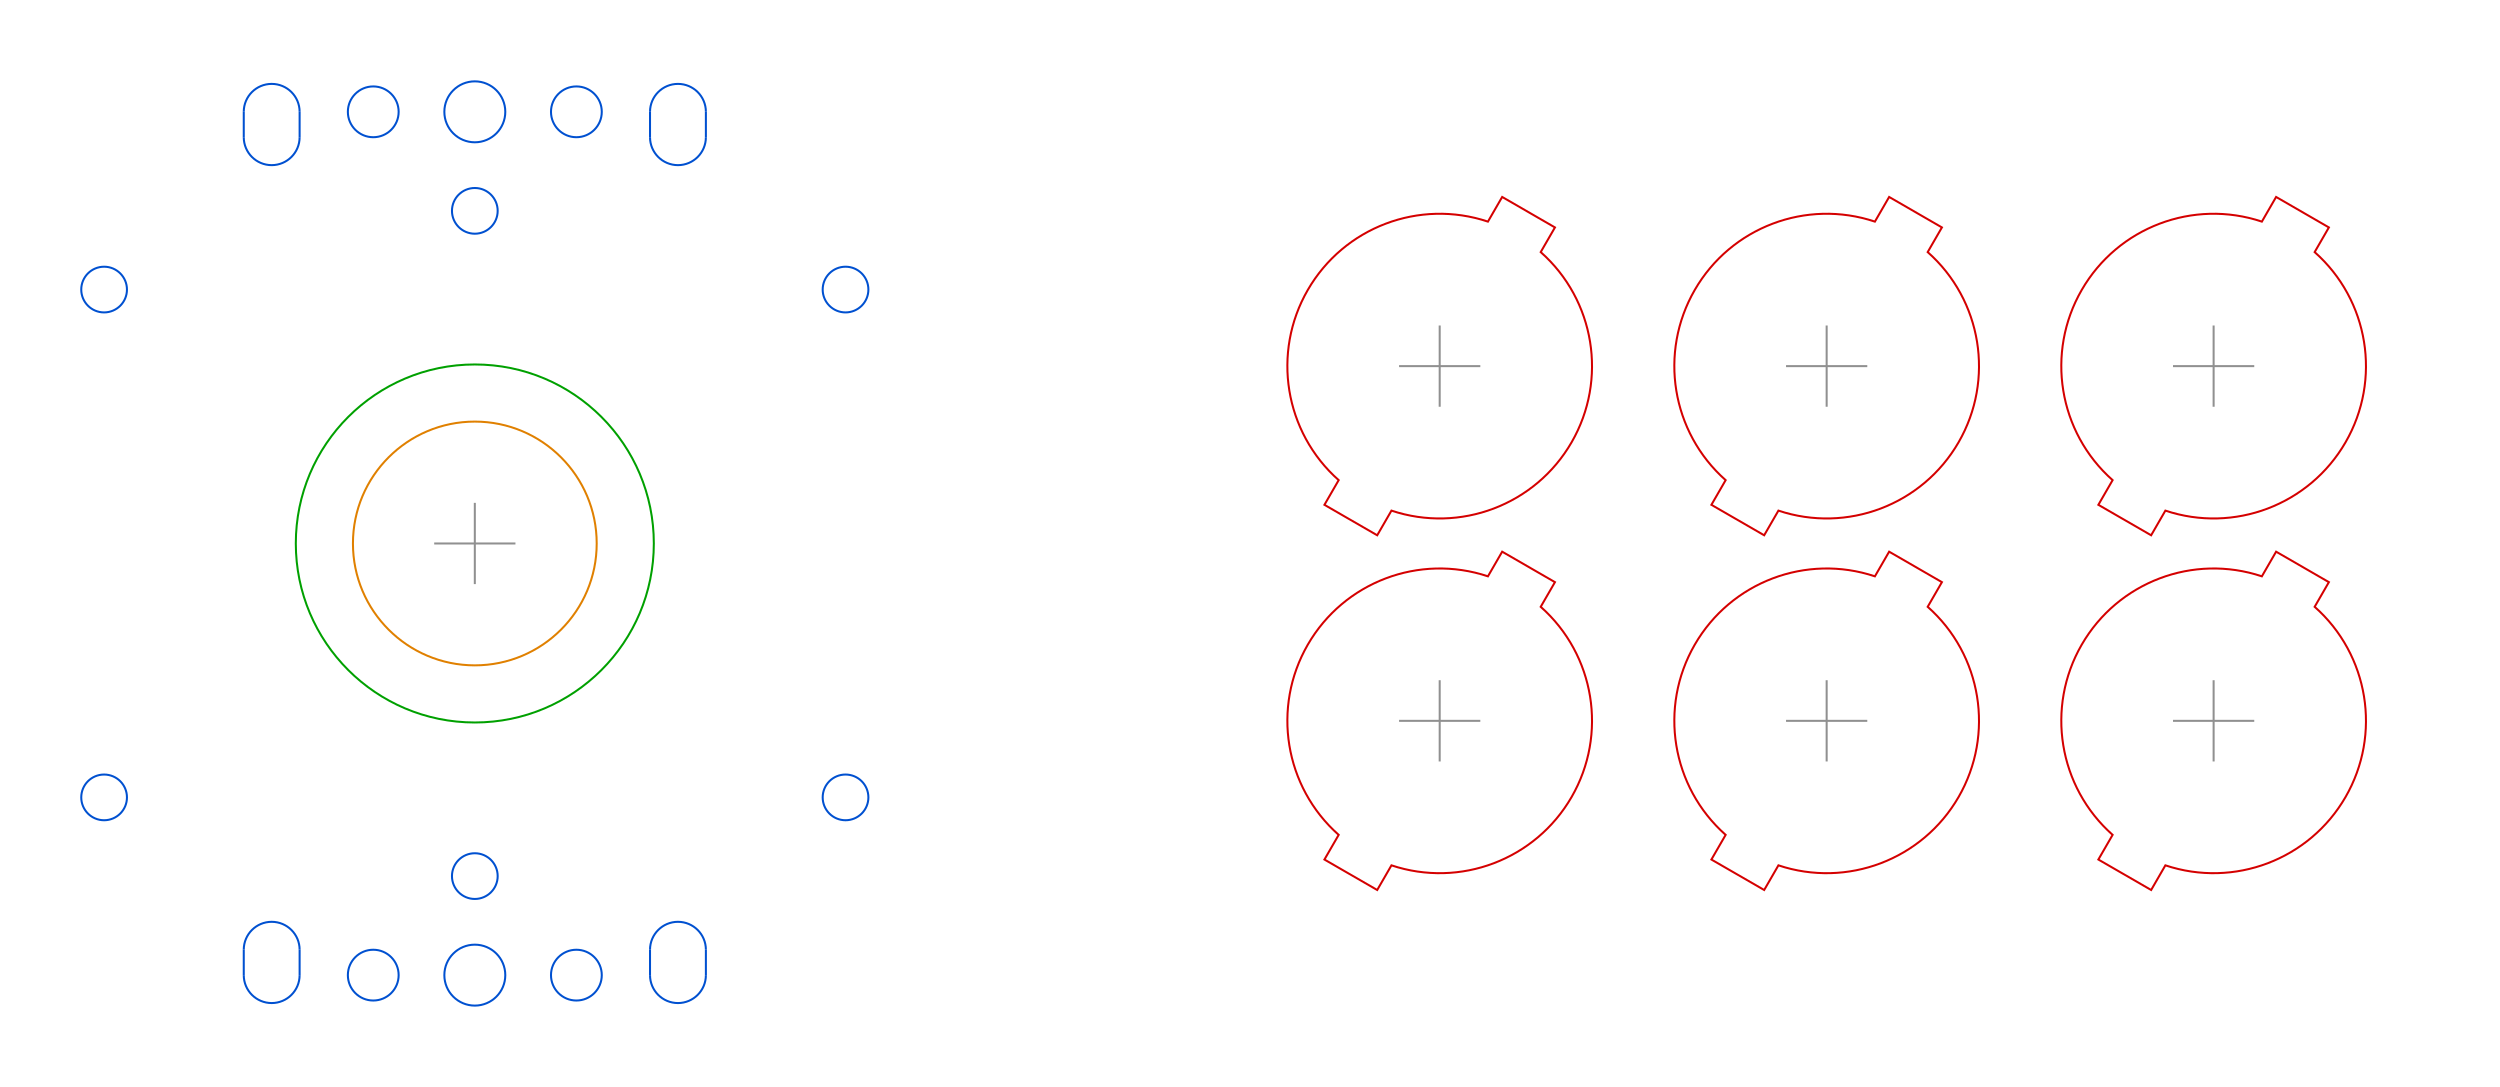
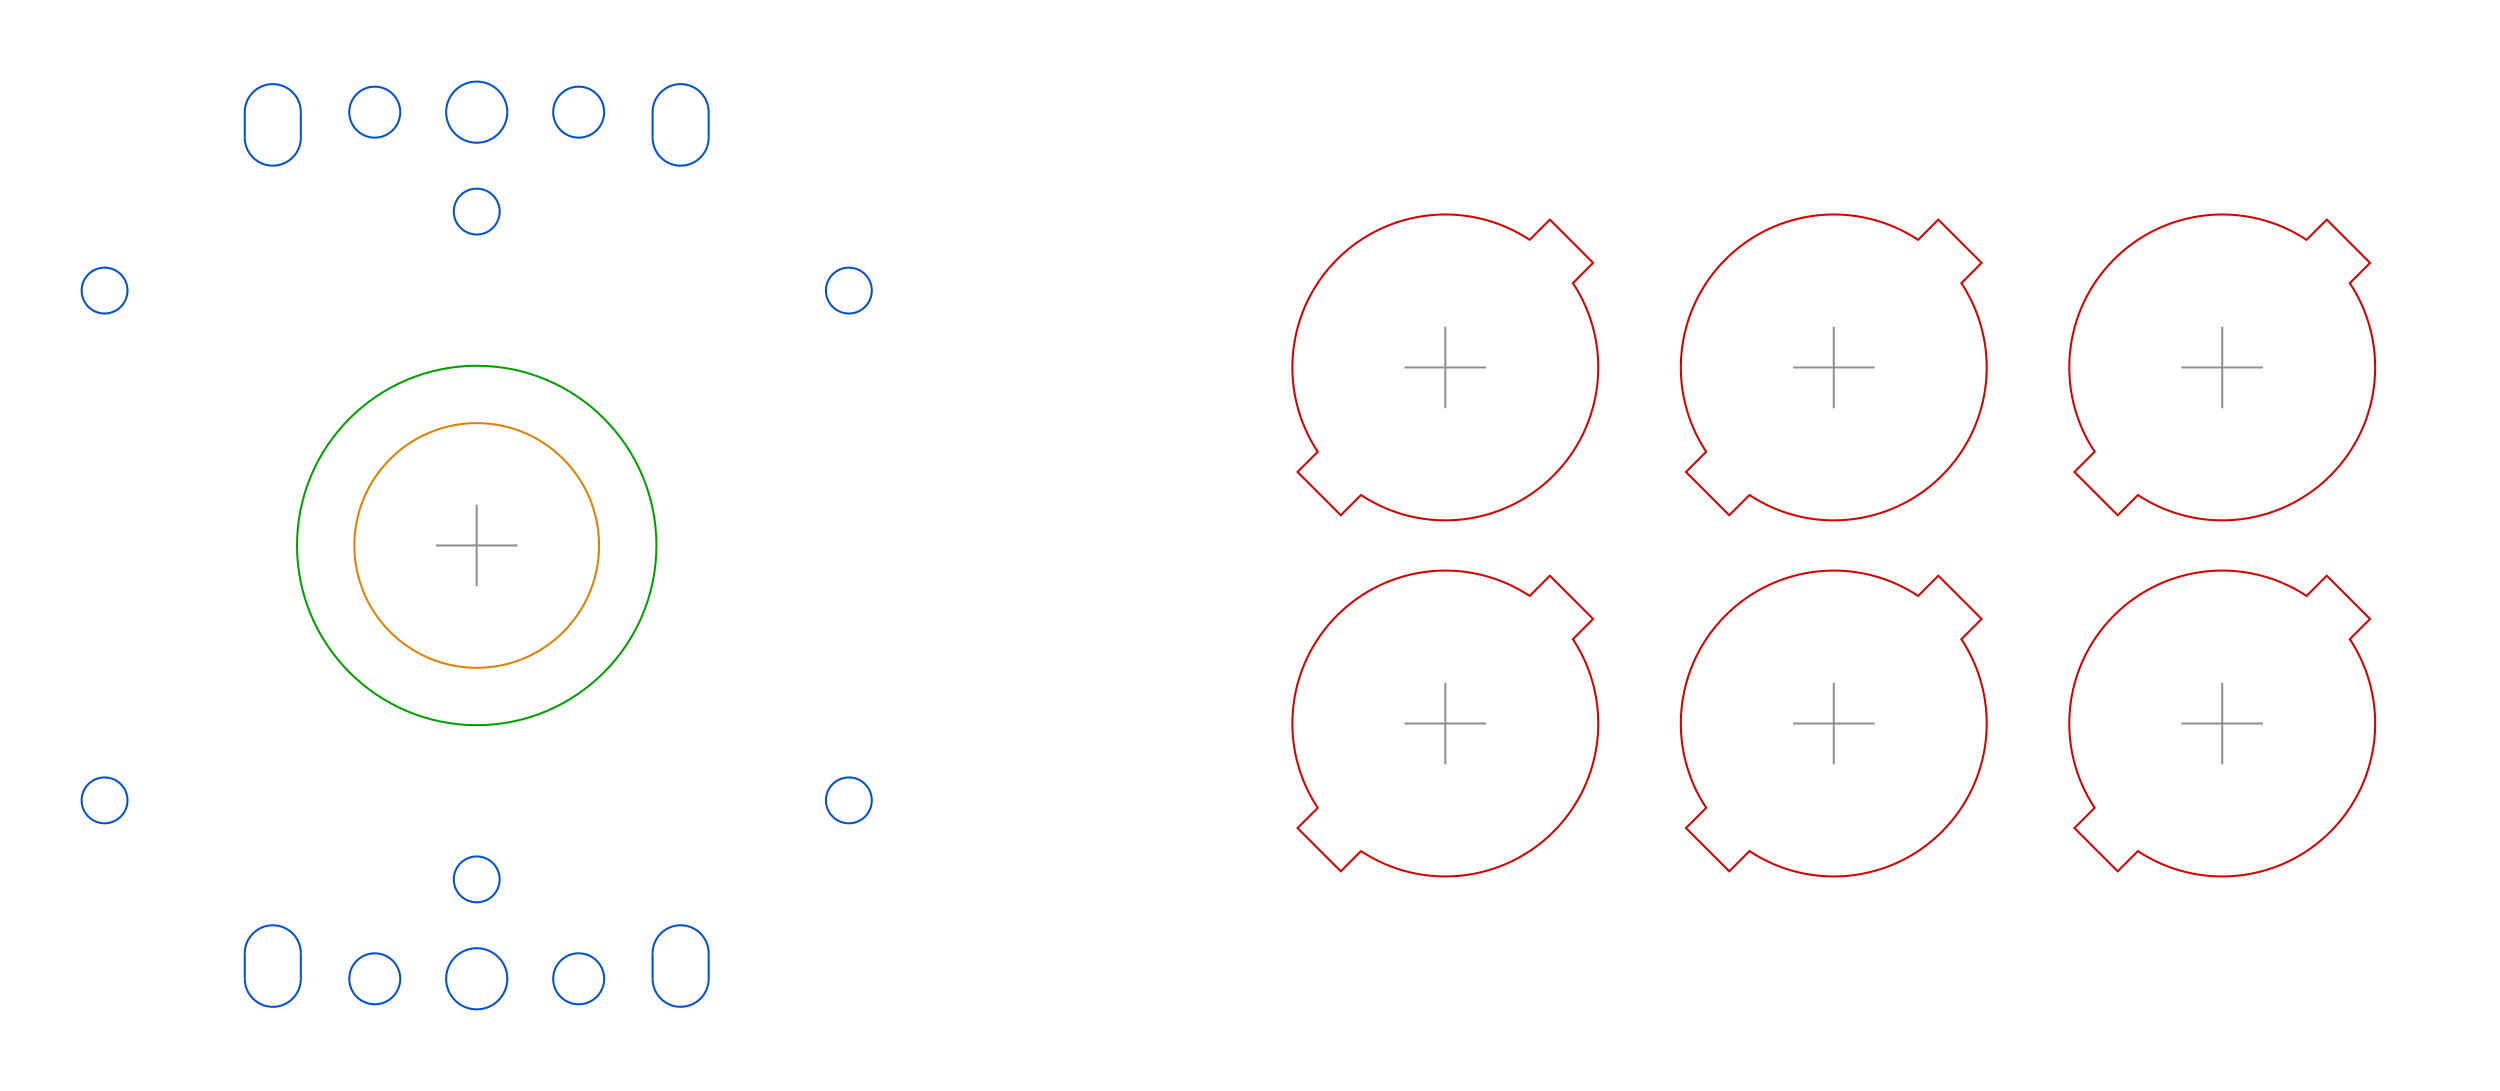
- <svg xmlns="http://www.w3.org/2000/svg" version="1.1" width="246.1mm" height="107mm" viewBox="0 0 246.146 107">
+ <svg xmlns="http://www.w3.org/2000/svg" version="1.1" width="245.2mm" height="107mm" viewBox="0 0 245.187 107">
  <g id="BUTTONS" fill="none" stroke="#d40000" stroke-width="0.2">
-     <path d="M 146.5 21.81 A 15 15 0 0 0 131.804 47.265 L 130.402 49.693 L 135.598 52.693 L 137 50.265 A 15 15 0 0 0 151.696 24.81 L 153.098 22.382 L 147.902 19.382 L 146.5 21.81 Z" />
-     <path d="M 146.5 56.735 A 15 15 0 0 0 131.804 82.19 L 130.402 84.618 L 135.598 87.618 L 137 85.19 A 15 15 0 0 0 151.696 59.735 L 153.098 57.307 L 147.902 54.307 L 146.5 56.735 Z" />
-     <path d="M 184.6 21.81 A 15 15 0 0 0 169.904 47.265 L 168.502 49.693 L 173.698 52.693 L 175.1 50.265 A 15 15 0 0 0 189.797 24.81 L 191.198 22.382 L 186.002 19.382 L 184.6 21.81 Z" />
-     <path d="M 184.6 56.735 A 15 15 0 0 0 169.904 82.19 L 168.502 84.618 L 173.698 87.618 L 175.1 85.19 A 15 15 0 0 0 189.797 59.735 L 191.198 57.307 L 186.002 54.307 L 184.6 56.735 Z" />
-     <path d="M 222.7 21.81 A 15 15 0 0 0 208.004 47.265 L 206.602 49.693 L 211.798 52.693 L 213.2 50.265 A 15 15 0 0 0 227.897 24.81 L 229.298 22.382 L 224.102 19.382 L 222.7 21.81 Z" />
-     <path d="M 222.7 56.735 A 15 15 0 0 0 208.004 82.19 L 206.602 84.618 L 211.798 87.618 L 213.2 85.19 A 15 15 0 0 0 227.897 59.735 L 229.298 57.307 L 224.102 54.307 L 222.7 56.735 Z" />
+     <path d="M 150.021 23.524 A 15 15 0 0 0 129.236 44.309 L 127.254 46.291 L 131.497 50.533 L 133.479 48.551 A 15 15 0 0 0 154.264 27.767 L 156.246 25.785 L 152.003 21.542 L 150.021 23.524 Z" />
+     <path d="M 150.021 58.449 A 15 15 0 0 0 129.236 79.234 L 127.254 81.216 L 131.497 85.458 L 133.479 83.476 A 15 15 0 0 0 154.264 62.691 L 156.246 60.709 L 152.003 56.467 L 150.021 58.449 Z" />
+     <path d="M 188.121 23.524 A 15 15 0 0 0 167.336 44.309 L 165.354 46.291 L 169.597 50.533 L 171.579 48.551 A 15 15 0 0 0 192.364 27.767 L 194.346 25.785 L 190.103 21.542 L 188.121 23.524 Z" />
+     <path d="M 188.121 58.449 A 15 15 0 0 0 167.336 79.234 L 165.354 81.216 L 169.597 85.458 L 171.579 83.476 A 15 15 0 0 0 192.364 62.691 L 194.346 60.709 L 190.103 56.467 L 188.121 58.449 Z" />
+     <path d="M 226.221 23.524 A 15 15 0 0 0 205.436 44.309 L 203.454 46.291 L 207.697 50.533 L 209.679 48.551 A 15 15 0 0 0 230.464 27.767 L 232.446 25.785 L 228.203 21.542 L 226.221 23.524 Z" />
+     <path d="M 226.221 58.449 A 15 15 0 0 0 205.436 79.234 L 203.454 81.216 L 207.697 85.458 L 209.679 83.476 A 15 15 0 0 0 230.464 62.691 L 232.446 60.709 L 228.203 56.467 L 226.221 58.449 Z" />
  </g>
  <g id="JOYSTICK_BORE_24" fill="none" stroke="#e08000" stroke-width="0.2">
    <circle cx="46.75" cy="53.5" r="12" />
  </g>
  <g id="JOYSTICK_BORE_35.25" fill="none" stroke="#00a000" stroke-width="0.2">
    <circle cx="46.75" cy="53.5" r="17.625" />
  </g>
  <g id="GL_PLATE_HOLES" fill="none" stroke="#0050d0" stroke-width="0.2">
    <circle cx="46.75" cy="11" r="3" />
    <circle cx="46.75" cy="96" r="3" />
    <circle cx="56.75" cy="11" r="2.5" />
    <circle cx="56.75" cy="96" r="2.5" />
    <circle cx="36.75" cy="11" r="2.5" />
    <circle cx="36.75" cy="96" r="2.5" />
    <circle cx="46.75" cy="20.75" r="2.25" />
    <circle cx="46.75" cy="86.25" r="2.25" />
    <circle cx="83.25" cy="28.5" r="2.25" />
    <circle cx="83.25" cy="78.5" r="2.25" />
    <circle cx="10.25" cy="28.5" r="2.25" />
    <circle cx="10.25" cy="78.5" r="2.25" />
    <line x1="64" y1="13.5" x2="64" y2="11" />
    <line x1="69.5" y1="13.5" x2="69.5" y2="11" />
    <path d="M 69.5 11 A 2.75 2.75 0 0 0 64 11" />
    <path d="M 64 13.5 A 2.75 2.75 0 0 0 69.5 13.5" />
    <line x1="69.5" y1="93.5" x2="69.5" y2="96" />
    <line x1="64" y1="93.5" x2="64" y2="96" />
    <path d="M 64 96 A 2.75 2.75 0 0 0 69.5 96" />
    <path d="M 69.5 93.5 A 2.75 2.75 0 0 0 64 93.5" />
    <line x1="24" y1="13.5" x2="24" y2="11" />
    <line x1="29.5" y1="13.5" x2="29.5" y2="11" />
    <path d="M 29.5 11 A 2.75 2.75 0 0 0 24 11" />
    <path d="M 24 13.5 A 2.75 2.75 0 0 0 29.5 13.5" />
    <line x1="29.5" y1="93.5" x2="29.5" y2="96" />
    <line x1="24" y1="93.5" x2="24" y2="96" />
    <path d="M 24 96 A 2.75 2.75 0 0 0 29.5 96" />
    <path d="M 29.5 93.5 A 2.75 2.75 0 0 0 24 93.5" />
  </g>
  <g id="REFERENCE" fill="none" stroke="#909090" stroke-width="0.2">
    <line x1="42.75" y1="53.5" x2="50.75" y2="53.5" />
    <line x1="46.75" y1="57.5" x2="46.75" y2="49.5" />
    <line x1="137.75" y1="36.038" x2="145.75" y2="36.038" />
    <line x1="141.75" y1="40.038" x2="141.75" y2="32.038" />
    <line x1="137.75" y1="70.963" x2="145.75" y2="70.963" />
    <line x1="141.75" y1="74.963" x2="141.75" y2="66.963" />
    <line x1="175.85" y1="36.038" x2="183.85" y2="36.038" />
    <line x1="179.85" y1="40.038" x2="179.85" y2="32.038" />
    <line x1="175.85" y1="70.963" x2="183.85" y2="70.963" />
    <line x1="179.85" y1="74.963" x2="179.85" y2="66.963" />
    <line x1="213.95" y1="36.038" x2="221.95" y2="36.038" />
    <line x1="217.95" y1="40.038" x2="217.95" y2="32.038" />
    <line x1="213.95" y1="70.963" x2="221.95" y2="70.963" />
    <line x1="217.95" y1="74.963" x2="217.95" y2="66.963" />
  </g>
</svg>
